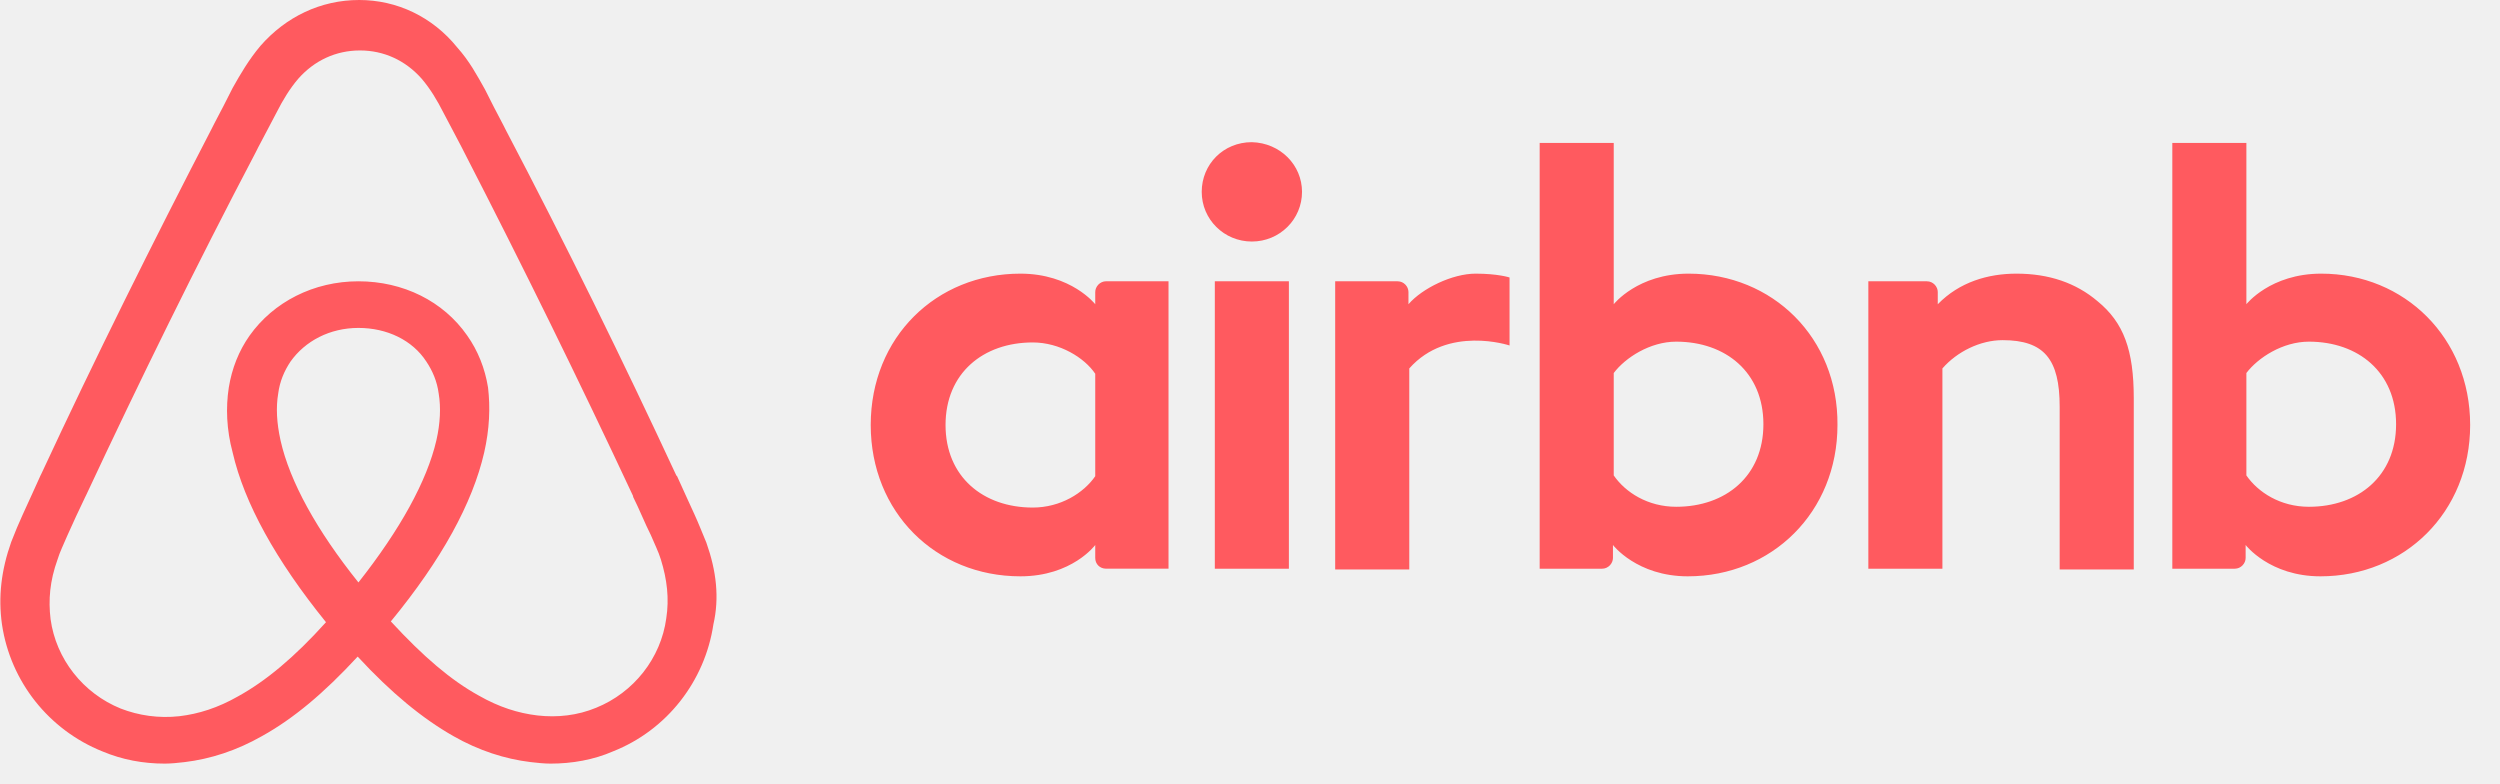
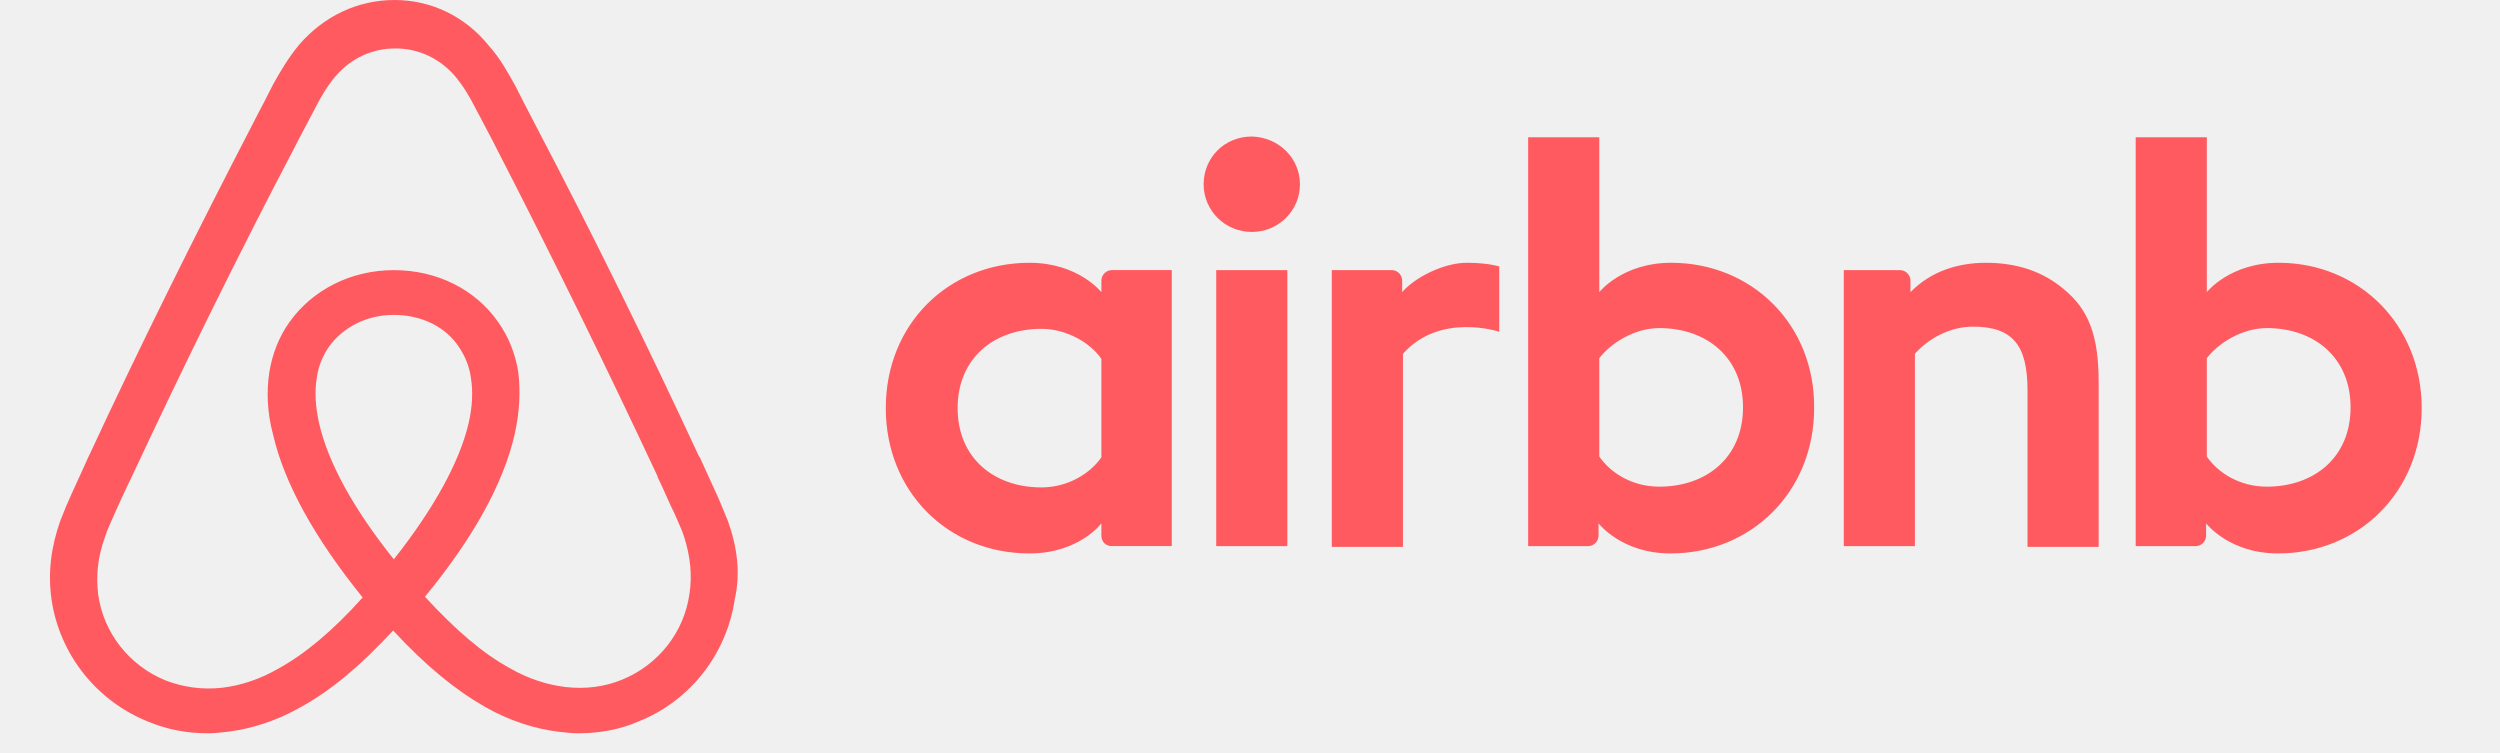
- <svg xmlns="http://www.w3.org/2000/svg" width="83" height="26" viewBox="0 0 83 26" fill="none">
+ <svg xmlns="http://www.w3.org/2000/svg" width="123" height="37" viewBox="0 0 83 26" fill="none">
  <g clip-path="url(#clip0_2_14)">
    <path d="M43.227 6.37C43.227 7.283 42.484 8.019 41.562 8.019C40.639 8.019 39.897 7.283 39.897 6.37C39.897 5.456 40.614 4.72 41.562 4.72C42.51 4.746 43.227 5.482 43.227 6.37ZM36.362 9.694V10.101C36.362 10.101 35.568 9.085 33.877 9.085C31.085 9.085 28.908 11.191 28.908 14.11C28.908 17.003 31.06 19.134 33.877 19.134C35.594 19.134 36.362 18.094 36.362 18.094V18.525C36.362 18.728 36.516 18.88 36.721 18.88H38.795V9.338H36.721C36.516 9.339 36.362 9.517 36.362 9.694ZM36.362 15.81C35.978 16.368 35.209 16.851 34.287 16.851C32.648 16.851 31.392 15.835 31.392 14.11C31.392 12.384 32.648 11.369 34.287 11.369C35.184 11.369 36.004 11.876 36.362 12.409V15.81ZM40.332 9.339H42.791V18.881H40.332V9.339ZM77.065 9.085C75.374 9.085 74.58 10.1 74.58 10.1V4.746H72.121V18.881H74.196C74.401 18.881 74.555 18.703 74.555 18.525V18.094C74.555 18.094 75.349 19.134 77.039 19.134C79.832 19.134 82.009 17.003 82.009 14.11C82.009 11.217 79.832 9.085 77.065 9.085ZM76.655 16.825C75.707 16.825 74.965 16.343 74.58 15.784V12.384C74.965 11.876 75.784 11.343 76.655 11.343C78.295 11.343 79.55 12.358 79.55 14.084C79.55 15.81 78.295 16.825 76.655 16.825ZM70.841 13.222V18.906H68.381V13.501C68.381 11.928 67.869 11.293 66.487 11.293C65.744 11.293 64.975 11.674 64.488 12.232V18.881H62.029V9.339H63.975C64.18 9.339 64.334 9.517 64.334 9.694V10.101C65.052 9.364 65.999 9.085 66.947 9.085C68.023 9.085 68.919 9.39 69.637 9.999C70.507 10.709 70.841 11.623 70.841 13.222ZM56.06 9.085C54.37 9.085 53.576 10.1 53.576 10.1V4.746H51.117V18.881H53.191C53.396 18.881 53.55 18.703 53.55 18.525V18.094C53.55 18.094 54.344 19.134 56.035 19.134C58.827 19.134 61.004 17.003 61.004 14.11C61.03 11.217 58.852 9.085 56.06 9.085ZM55.65 16.825C54.703 16.825 53.96 16.343 53.576 15.784V12.384C53.96 11.876 54.78 11.343 55.65 11.343C57.29 11.343 58.545 12.358 58.545 14.084C58.545 15.81 57.29 16.825 55.65 16.825ZM48.99 9.085C49.733 9.085 50.117 9.212 50.117 9.212V11.47C50.117 11.47 48.068 10.785 46.788 12.232V18.906H44.328V9.339H46.403C46.608 9.339 46.761 9.516 46.761 9.694V10.1C47.223 9.567 48.222 9.085 48.99 9.085ZM23.452 18.018C23.324 17.713 23.196 17.383 23.068 17.104C22.863 16.647 22.658 16.216 22.479 15.81L22.453 15.784C20.685 11.978 18.79 8.121 16.792 4.315L16.715 4.162C16.505 3.767 16.3 3.369 16.101 2.969C15.844 2.512 15.588 2.03 15.178 1.573C14.359 0.558 13.18 -0 11.925 -0C10.645 -0 9.492 0.558 8.647 1.522C8.263 1.979 7.981 2.461 7.725 2.918C7.525 3.318 7.32 3.716 7.11 4.111L7.033 4.264C5.061 8.07 3.14 11.927 1.372 15.733L1.346 15.784C1.167 16.191 0.962 16.622 0.757 17.078C0.629 17.358 0.501 17.662 0.373 17.992C0.04 18.931 -0.063 19.819 0.066 20.733C0.348 22.636 1.628 24.234 3.396 24.945C4.062 25.225 4.754 25.352 5.471 25.352C5.676 25.352 5.932 25.326 6.137 25.301C6.982 25.199 7.853 24.92 8.699 24.438C9.749 23.854 10.748 23.017 11.875 21.799C13.002 23.017 14.026 23.854 15.051 24.438C15.897 24.92 16.767 25.199 17.613 25.301C17.818 25.326 18.074 25.352 18.279 25.352C18.996 25.352 19.713 25.225 20.354 24.945C22.147 24.234 23.402 22.611 23.684 20.733C23.887 19.845 23.785 18.957 23.452 18.018ZM11.9 19.337C10.516 17.611 9.62 15.988 9.313 14.618C9.185 14.034 9.159 13.526 9.236 13.069C9.287 12.663 9.441 12.308 9.646 12.003C10.132 11.319 10.952 10.887 11.9 10.887C12.848 10.887 13.693 11.293 14.154 12.003C14.359 12.308 14.513 12.664 14.565 13.069C14.641 13.526 14.616 14.059 14.488 14.618C14.179 15.962 13.283 17.586 11.9 19.337ZM22.12 20.53C21.941 21.849 21.044 22.992 19.789 23.499C19.174 23.753 18.508 23.829 17.842 23.753C17.202 23.677 16.561 23.474 15.896 23.093C14.973 22.585 14.052 21.799 12.976 20.631C14.666 18.576 15.691 16.698 16.075 15.023C16.254 14.236 16.28 13.526 16.203 12.866C16.101 12.232 15.87 11.648 15.511 11.14C14.717 9.998 13.385 9.339 11.899 9.339C10.414 9.339 9.082 10.024 8.288 11.14C7.929 11.648 7.699 12.232 7.596 12.866C7.494 13.526 7.519 14.262 7.724 15.023C8.108 16.698 9.158 18.601 10.823 20.657C9.773 21.824 8.825 22.611 7.903 23.119C7.237 23.499 6.597 23.702 5.957 23.778C5.265 23.855 4.599 23.753 4.01 23.525C2.755 23.017 1.858 21.875 1.679 20.555C1.602 19.921 1.653 19.287 1.91 18.576C1.986 18.322 2.115 18.069 2.243 17.764C2.422 17.358 2.626 16.926 2.832 16.495L2.857 16.445C4.625 12.663 6.52 8.806 8.493 5.05L8.569 4.898C8.775 4.518 8.98 4.111 9.184 3.731C9.389 3.325 9.62 2.944 9.902 2.614C10.44 2.005 11.156 1.675 11.951 1.675C12.745 1.675 13.462 2.005 14 2.614C14.282 2.945 14.512 3.325 14.717 3.731C14.923 4.111 15.128 4.518 15.332 4.898L15.409 5.05C17.351 8.822 19.222 12.629 21.019 16.47V16.495C21.224 16.902 21.403 17.358 21.608 17.765C21.736 18.069 21.864 18.322 21.941 18.576C22.146 19.236 22.222 19.87 22.12 20.53Z" fill="#FF5A5F" />
  </g>
  <defs>
    <clipPath id="clip0_2_14">
      <rect width="82.02" height="25.352" fill="white" />
    </clipPath>
  </defs>
</svg>
